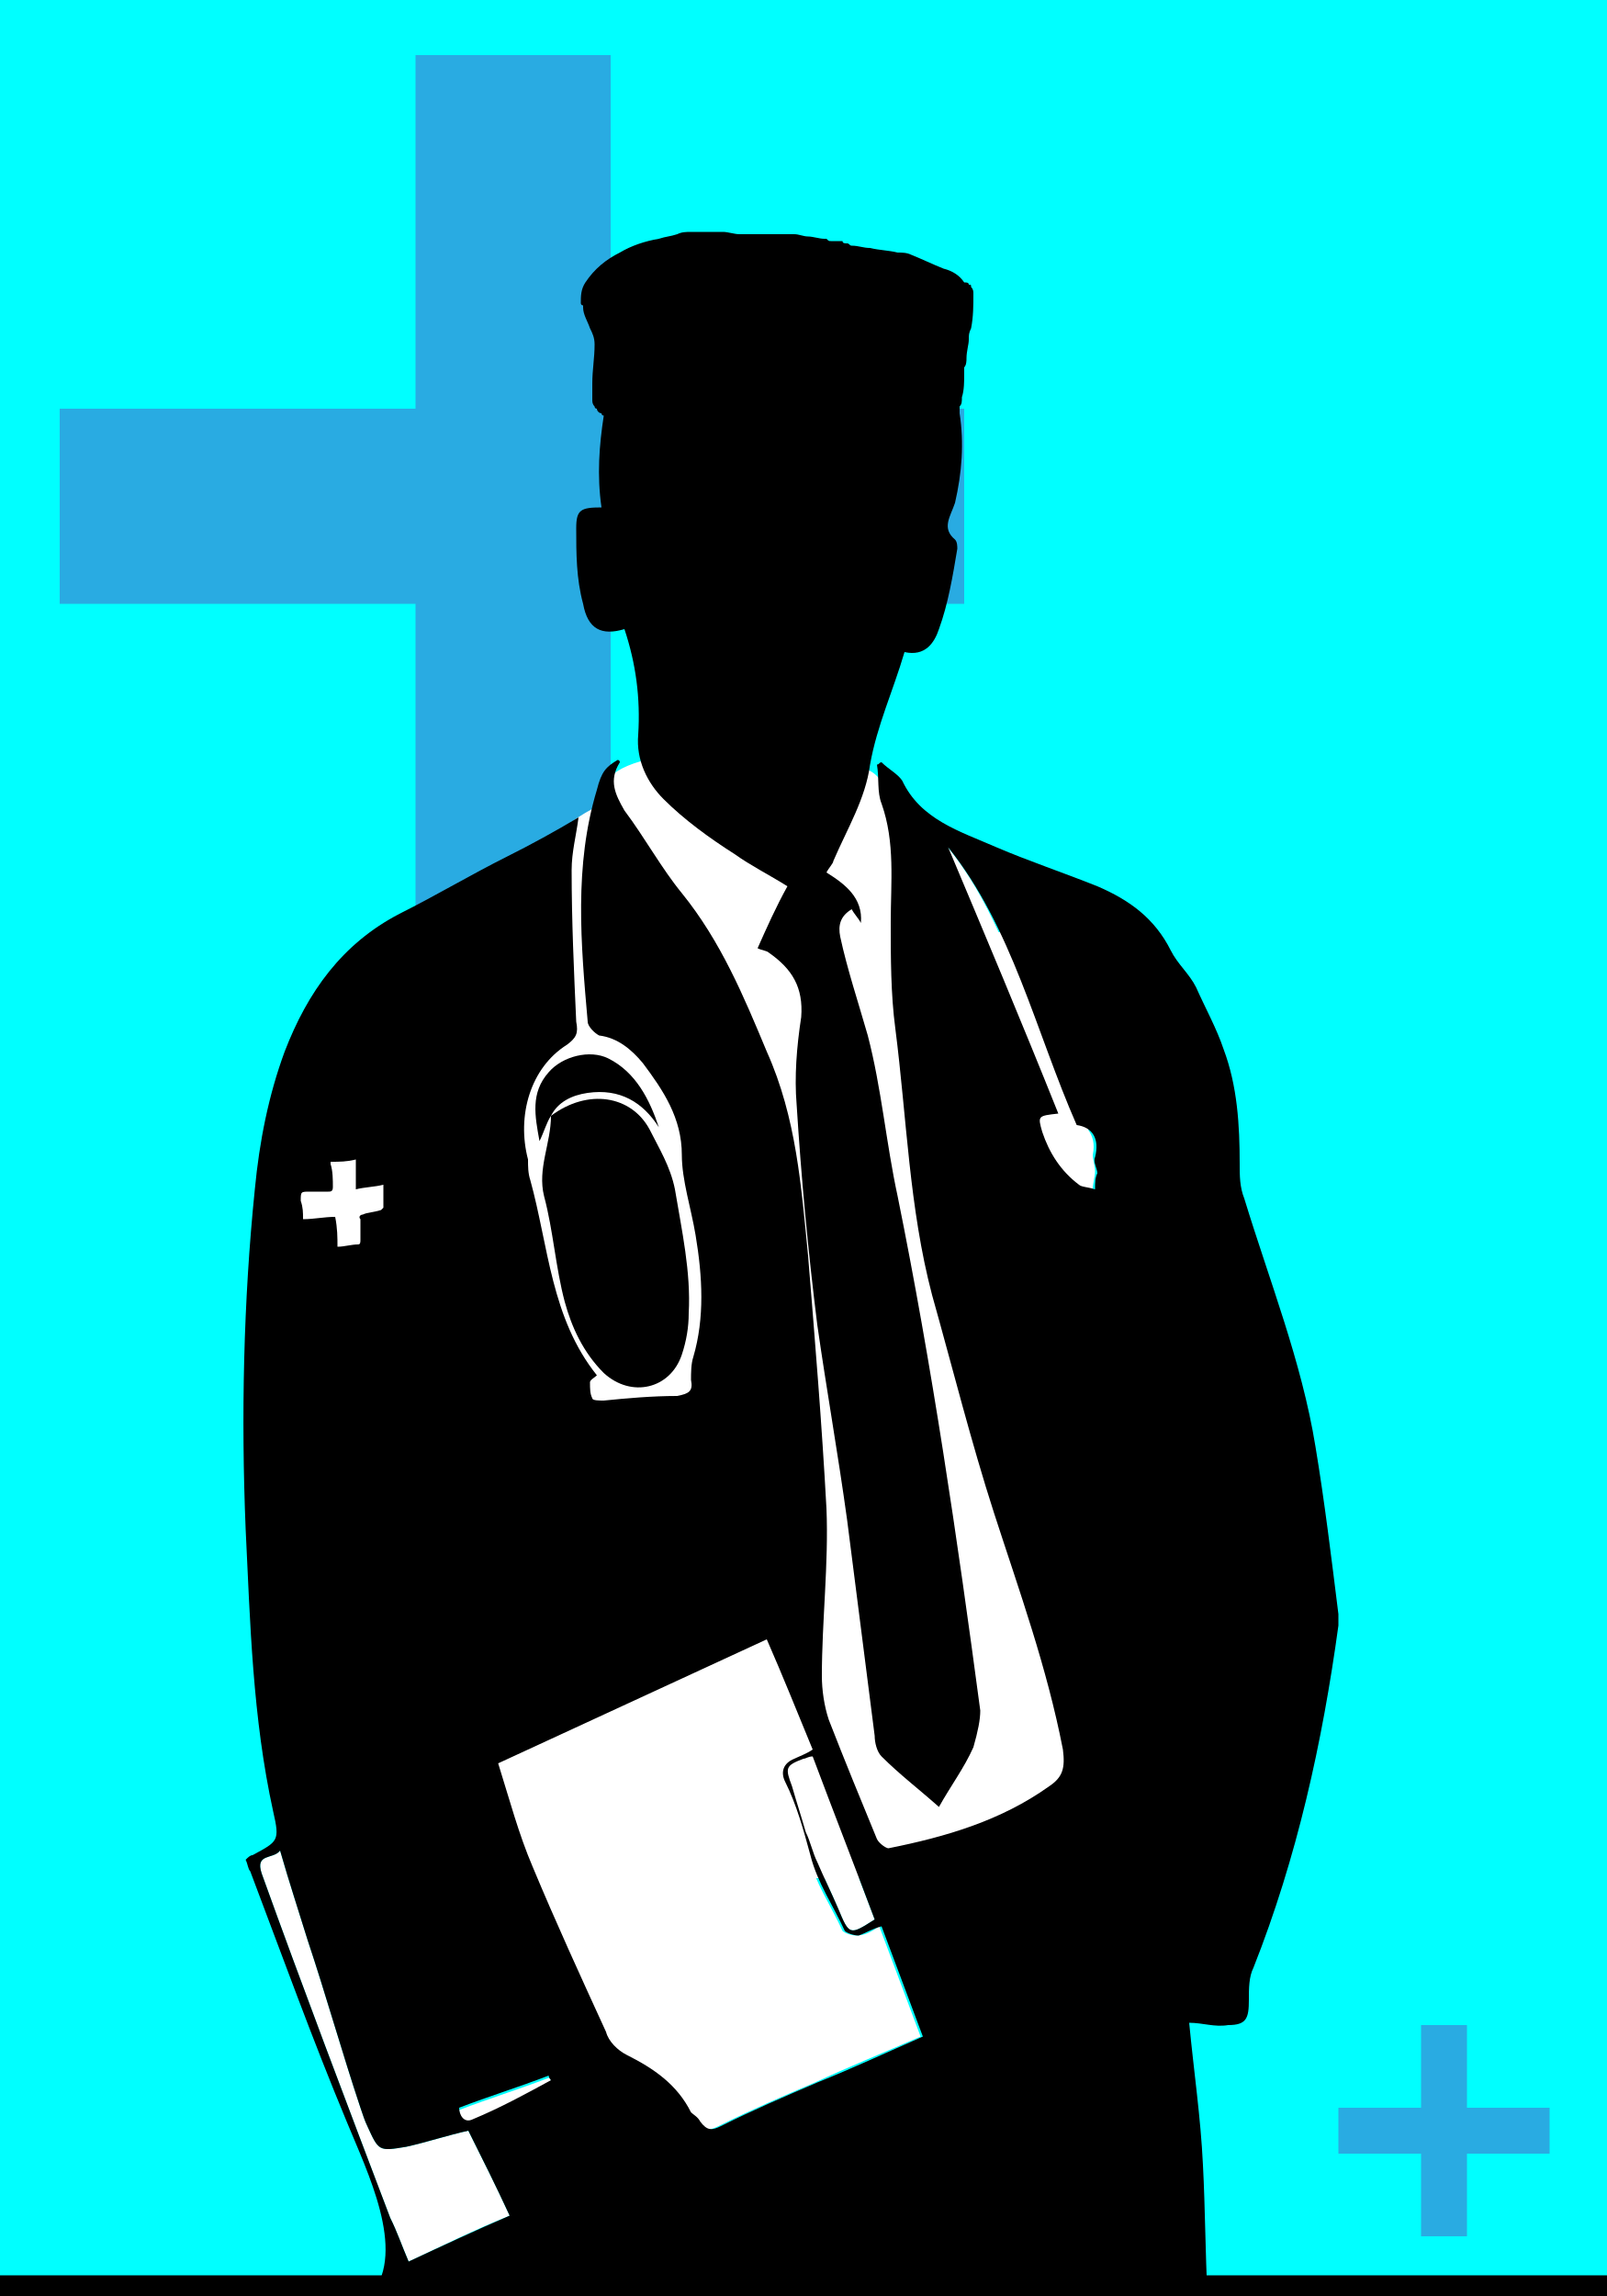
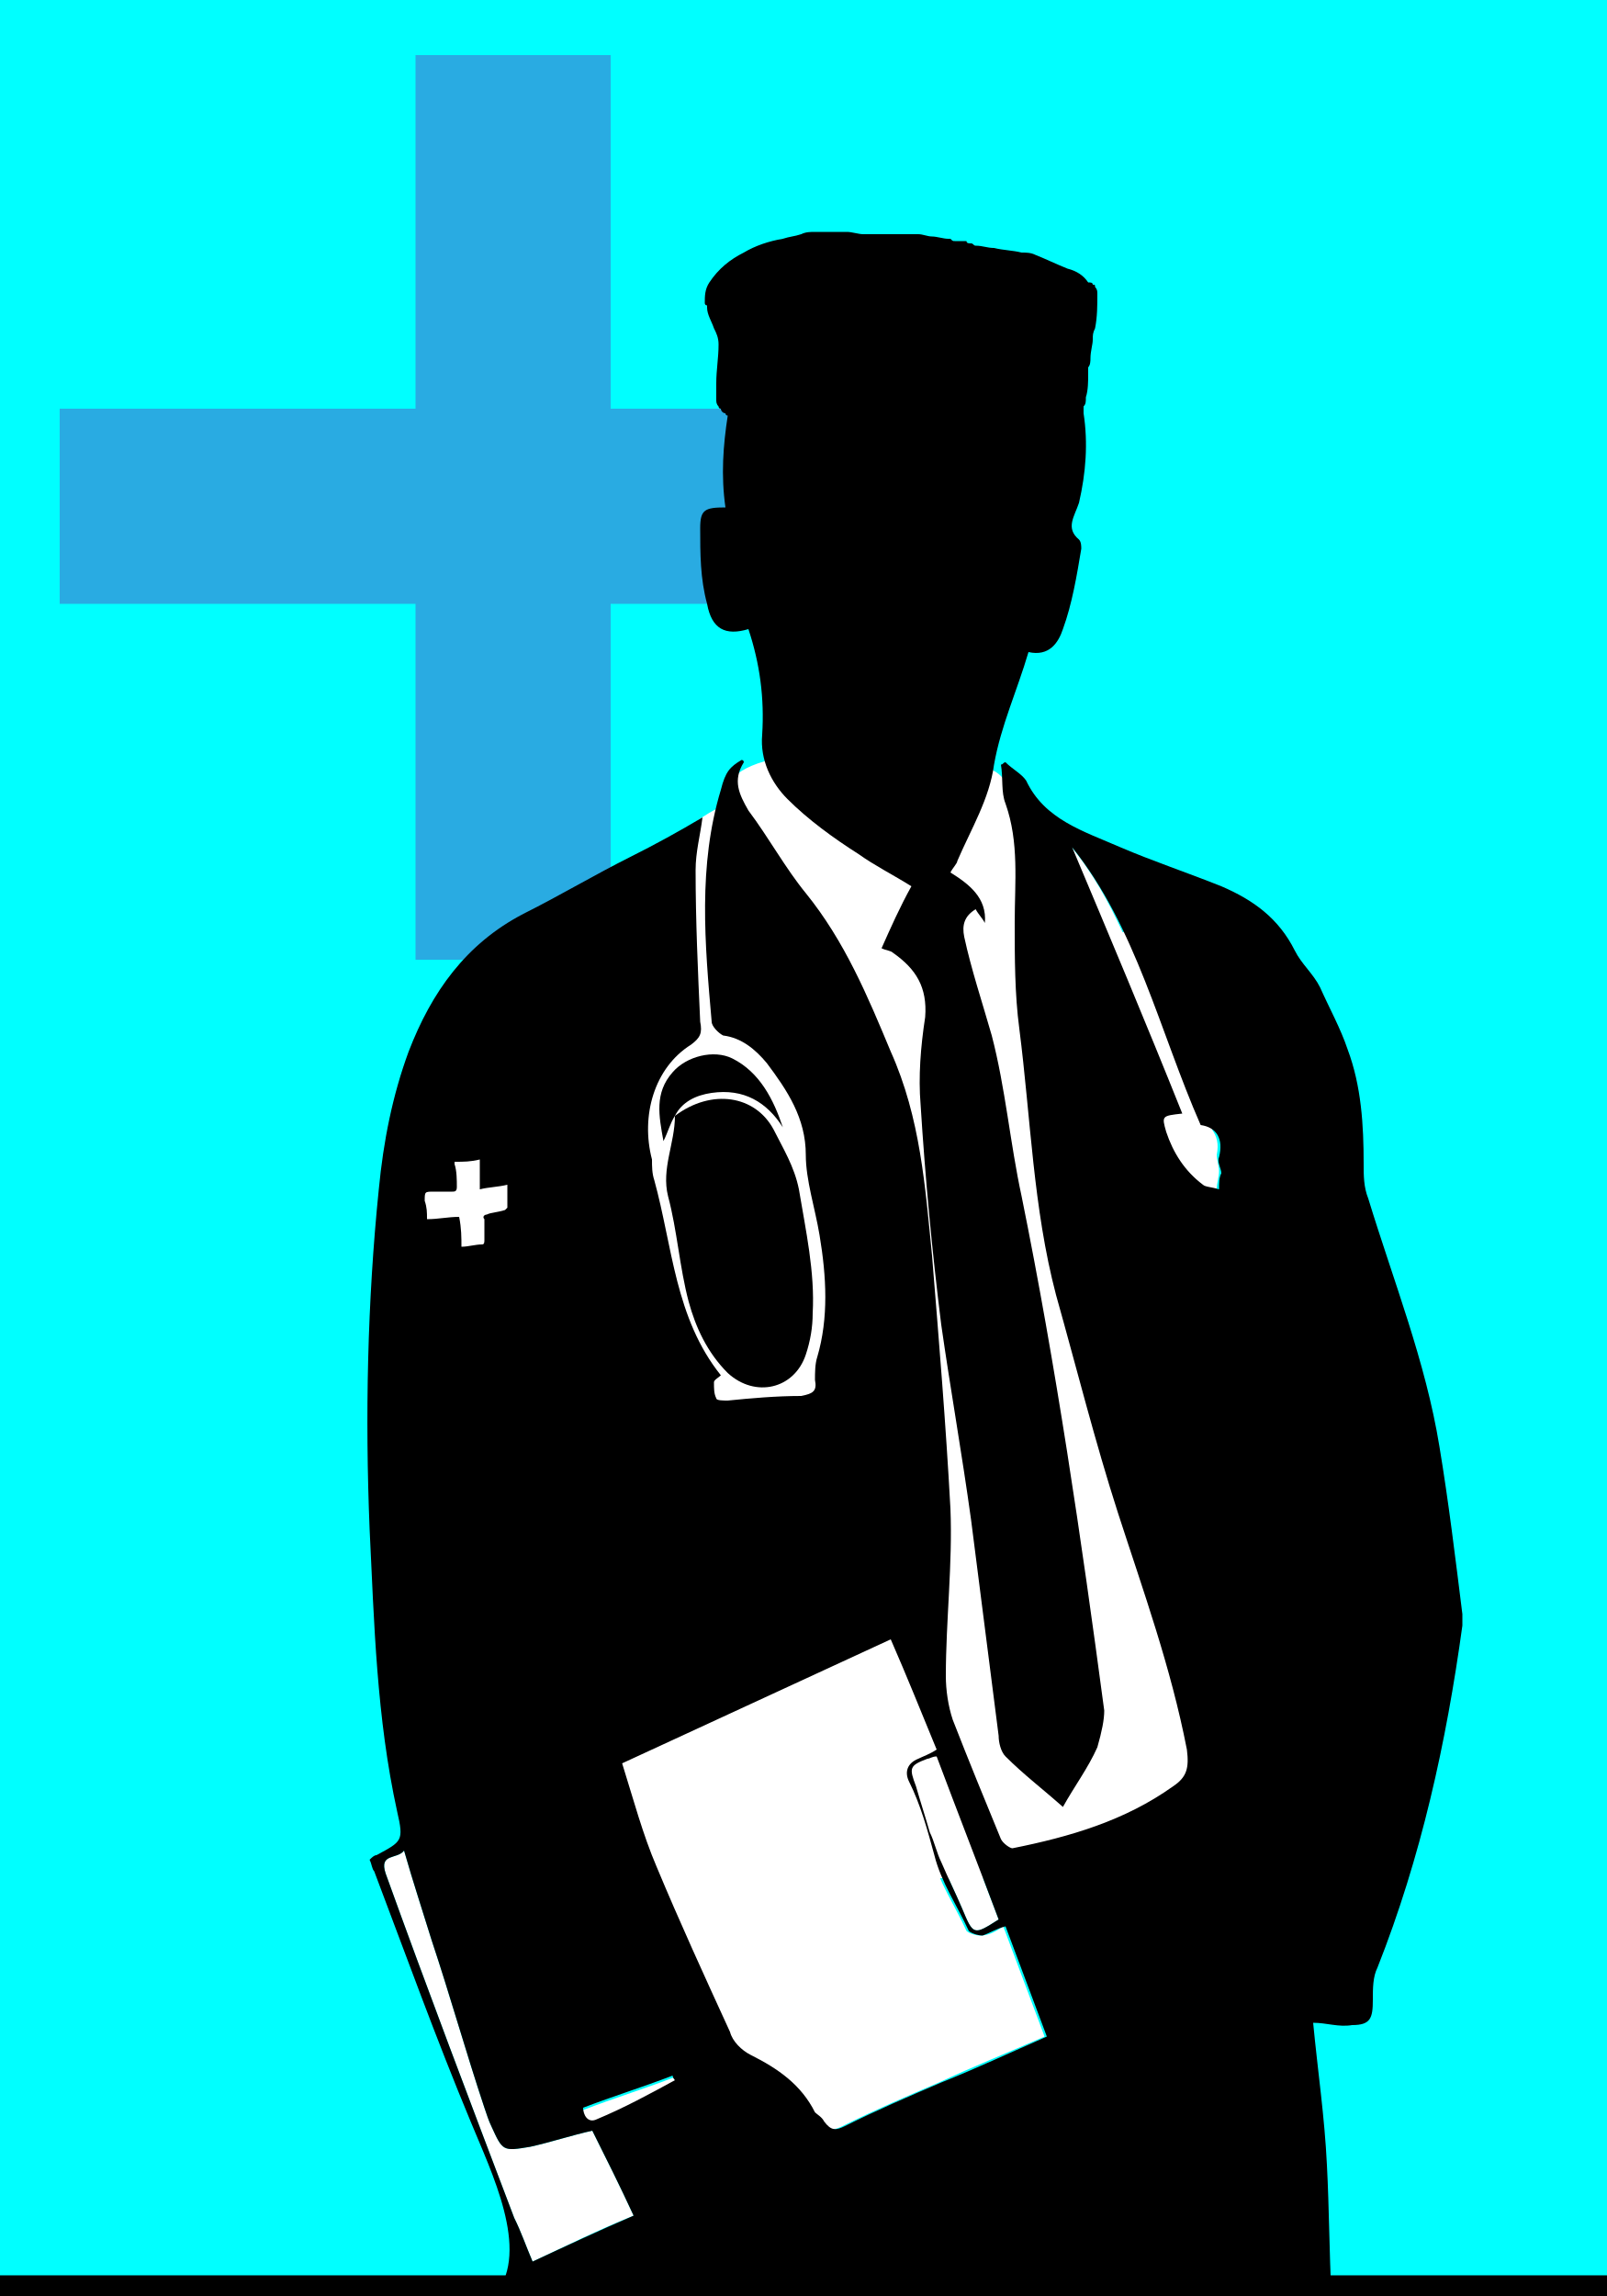
<svg xmlns="http://www.w3.org/2000/svg" version="1.1" id="Слой_1" x="0px" y="0px" viewBox="0 0 70 100" style="enable-background:new 0 0 70 100;" xml:space="preserve">
  <style type="text/css">
	.st0{fill:#00FFFF;}
	.st1{fill:#29ABE2;}
	.st2{fill:#FFFFFF;}
</style>
  <rect class="st0" width="70" height="100" />
  <g>
    <rect x="2.6" y="17.8" class="st1" width="39.4" height="8.5" />
    <rect x="18.1" y="2.4" class="st1" width="8.5" height="39.4" />
  </g>
  <g>
-     <path class="st2" d="M38.3,83.9c0.6,1.6,1.2,3.2,1.8,4.8c-1.6,0.7-3.1,1.3-4.6,2c-1.4,0.6-2.8,1.2-4.2,1.9   c-0.4,0.2-0.6,0.2-0.9-0.2c-0.1-0.2-0.3-0.3-0.4-0.4c-0.6-1.2-1.6-1.9-2.8-2.5c-0.4-0.2-0.8-0.6-0.9-1c-1.1-2.4-2.2-4.8-3.2-7.2   c-0.6-1.4-1-2.9-1.5-4.5c3.9-1.8,7.8-3.6,11.7-5.4c0.7,1.6,1.3,3.1,2,4.8c-0.3,0.2-0.6,0.3-0.8,0.4c-0.5,0.2-0.6,0.6-0.4,1   c0.5,1,0.8,2.1,1.1,3.2c0.3,1.2,1,2.2,1.5,3.3c0.1,0.1,0.4,0.2,0.6,0.2C37.7,84.3,38,84.1,38.3,83.9z" />
-     <path class="st2" d="M20.4,92.8c0.6,1.2,1.2,2.4,1.8,3.7c-1.5,0.6-2.9,1.3-4.4,2c-0.3-0.7-0.5-1.3-0.8-1.9c-1.9-5-3.8-10-5.6-15   c-0.3-0.9,0.5-0.6,0.8-1c0.4,1.4,0.8,2.6,1.2,3.9c0.8,2.4,1.5,4.9,2.3,7.3c0.1,0.3,0.2,0.6,0.3,0.8c0.5,1.1,0.5,1.1,1.7,0.9   C18.6,93.3,19.5,93,20.4,92.8z" />
-     <path class="st2" d="M47.6,50.3c0.1-0.5,0-0.8-0.2-1.1v-8.6h-3.9c-0.6-1.3-1.3-2.6-2.3-3.8c0.5,1.3,1,2.5,1.6,3.8h-1.3   c0.1-0.4,0.2-0.7,0.2-1.1c0-2-1.4-3.7-3.2-4.2c0.1-0.2,0.1-0.4,0.1-0.5c0-0.8-0.6-1.4-1.4-1.4c-0.8,0-1.4,0.6-1.4,1.4   c0,0,0,0,0,0.1c-0.7-0.3-1.5-0.5-2.4-0.7c-0.2-0.7-1.7-1.3-3.5-1.3c-2,0-3.6,0.7-3.6,1.5c0,0.2,0.1,0.3,0.2,0.5   c-1.9,0.8-3.2,2.1-3.2,3.6c0,0.8,0.4,1.6,1,2.2h-1.9v41.1h25v-30c0.1,0,0.2,0,0.2,0c0-0.3,0.1-0.5,0.1-0.8   C47.7,50.8,47.6,50.5,47.6,50.3z" />
-     <path class="st2" d="M38.1,83.6c-1.1,0.7-1.1,0.7-1.6-0.5c-0.3-0.7-0.6-1.3-0.9-2c-0.2-0.4-0.3-0.9-0.5-1.3c-0.2-0.7-0.4-1.3-0.6-2   c-0.3-0.8-0.3-0.9,0.5-1.2c0.1,0,0.2-0.1,0.4-0.1C36.3,78.9,37.2,81.2,38.1,83.6z" />
-     <path class="st2" d="M24,90.7c-1.1,0.6-2.2,1.1-3.4,1.7c-0.4,0.2-0.6-0.2-0.6-0.5c1.3-0.5,2.6-0.9,3.9-1.4C24,90.5,24,90.6,24,90.7   z" />
-     <path d="M24,48.6c1.6-1.2,3.5-0.9,4.3,0.6c0.4,0.8,0.9,1.6,1.1,2.6c0.3,1.8,0.7,3.6,0.6,5.4c0,0.6-0.1,1.2-0.3,1.8   c-0.5,1.5-2.2,1.9-3.4,0.8c-0.9-0.9-1.4-2-1.7-3.1c-0.4-1.5-0.5-3.1-0.9-4.6C23.4,50.9,24,49.8,24,48.6L24,48.6z" />
-     <path d="M24,48.6c-0.2,0.3-0.3,0.7-0.5,1.1c-0.2-1.1-0.4-2.1,0.4-3c0.6-0.7,1.8-1,2.6-0.6c1.2,0.6,1.8,1.8,2.2,3   C28,48,27,47.4,25.6,47.6C24.9,47.7,24.3,48,24,48.6L24,48.6z" />
-     <path d="M52.6,100c-0.1-1.9-0.1-3.8-0.2-5.7c-0.1-2.1-0.4-4.1-0.6-6.2c0.6,0,1.1,0.2,1.7,0.1c0.8,0,0.9-0.3,0.9-1.1   c0-0.5,0-1,0.2-1.4c1.9-4.8,3-9.8,3.7-14.9c0-0.2,0-0.3,0-0.5c-0.3-2.4-0.6-4.9-1-7.3c-0.6-3.7-2-7.2-3.1-10.8   c-0.2-0.5-0.2-1-0.2-1.5c0-1.7-0.1-3.4-0.7-5c-0.3-0.9-0.8-1.8-1.2-2.7c-0.3-0.6-0.8-1-1.1-1.6c-0.7-1.4-1.8-2.2-3.2-2.8   c-1.5-0.6-3-1.1-4.4-1.7c-1.6-0.7-3.3-1.2-4.1-2.9c-0.2-0.3-0.6-0.5-0.9-0.8c-0.1,0-0.1,0.1-0.2,0.1c0.1,0.6,0,1.2,0.2,1.7   c0.6,1.7,0.4,3.4,0.4,5.2c0,1.5,0,3.1,0.2,4.6c0.5,3.9,0.6,7.8,1.6,11.6c0.9,3.2,1.7,6.4,2.7,9.5c1.1,3.4,2.3,6.7,3,10.3   c0.1,0.8,0,1.2-0.6,1.6c-2.1,1.5-4.5,2.2-7,2.7c-0.1,0-0.4-0.2-0.5-0.4c-0.7-1.7-1.4-3.4-2.1-5.2c-0.2-0.6-0.3-1.3-0.3-1.9   c0-2.4,0.3-4.9,0.2-7.3c-0.2-3.7-0.5-7.3-0.8-11c-0.3-3-0.5-6-1.8-8.9c-1-2.4-2-4.8-3.7-6.9c-0.9-1.1-1.6-2.4-2.5-3.6   c-0.4-0.7-0.7-1.3-0.2-2.1c0,0,0-0.1-0.1-0.1c-0.5,0.3-0.7,0.5-0.9,1.3c-1,3.3-0.7,6.7-0.4,10.1c0,0.2,0.3,0.5,0.5,0.6   c0.8,0.1,1.4,0.6,1.9,1.2c0.9,1.2,1.7,2.4,1.7,4c0,1.1,0.4,2.3,0.6,3.5c0.3,1.8,0.4,3.6-0.1,5.3c-0.1,0.3-0.1,0.7-0.1,1   c0.1,0.5-0.1,0.6-0.6,0.7c-1.1,0-2.2,0.1-3.2,0.2c-0.2,0-0.5,0-0.5-0.1c-0.1-0.2-0.1-0.4-0.1-0.7c0-0.1,0.2-0.2,0.3-0.3   c-2-2.5-2.1-5.6-2.9-8.5C23,51.1,23,50.8,23,50.5c-0.5-1.9,0.1-4,1.7-5c0.4-0.3,0.5-0.5,0.4-1c-0.1-2.2-0.2-4.4-0.2-6.6   c0-0.8,0.2-1.5,0.3-2.3c-1,0.6-2.1,1.2-3.1,1.7c-1.6,0.8-3.1,1.7-4.7,2.5c-2.5,1.3-4,3.4-5,6c-0.7,1.9-1.1,3.9-1.3,6   c-0.5,4.9-0.6,9.9-0.4,14.8c0.2,4.1,0.3,8.2,1.2,12.3c0.3,1.3,0.2,1.3-0.9,1.9c-0.1,0-0.2,0.1-0.3,0.2c0.1,0.2,0.1,0.4,0.2,0.5   c1.4,3.7,2.7,7.3,4.2,10.9c0.9,2.2,2.6,5.6,1.1,7.5C16,100,47.7,99.9,52.6,100z M38.1,83.6c-1.1,0.7-1.1,0.7-1.6-0.5   c-0.3-0.7-0.6-1.3-0.9-2c-0.2-0.4-0.3-0.9-0.5-1.3c-0.2-0.7-0.4-1.3-0.6-2c-0.3-0.8-0.3-0.9,0.5-1.2c0.1,0,0.2-0.1,0.4-0.1   C36.3,78.9,37.2,81.2,38.1,83.6z M17.8,98.5c-0.3-0.7-0.5-1.3-0.8-1.9c-1.9-5-3.8-10-5.6-15c-0.3-0.9,0.5-0.6,0.8-1   c0.4,1.4,0.8,2.6,1.2,3.9c0.8,2.4,1.5,4.9,2.3,7.3c0.1,0.3,0.2,0.6,0.3,0.8c0.5,1.1,0.5,1.1,1.7,0.9c0.9-0.2,1.8-0.5,2.7-0.7   c0.6,1.2,1.2,2.4,1.8,3.7C20.8,97.1,19.3,97.8,17.8,98.5z M20.6,92.3c-0.4,0.2-0.6-0.2-0.6-0.5c1.3-0.5,2.6-0.9,3.9-1.4   c0,0.1,0.1,0.2,0.1,0.2C22.9,91.2,21.8,91.8,20.6,92.3z M35.6,90.7c-1.4,0.6-2.8,1.2-4.2,1.9c-0.4,0.2-0.6,0.2-0.9-0.2   c-0.1-0.2-0.3-0.3-0.4-0.4c-0.6-1.2-1.6-1.9-2.8-2.5c-0.4-0.2-0.8-0.6-0.9-1c-1.1-2.4-2.2-4.8-3.2-7.2c-0.6-1.4-1-2.9-1.5-4.5   c3.9-1.8,7.8-3.6,11.7-5.4c0.7,1.6,1.3,3.1,2,4.8c-0.3,0.2-0.6,0.3-0.8,0.4c-0.5,0.2-0.6,0.6-0.4,1c0.5,1,0.8,2.1,1.1,3.2   c0.3,1.2,1,2.2,1.5,3.3c0.1,0.1,0.4,0.2,0.6,0.2c0.3-0.1,0.6-0.3,1-0.4c0.6,1.6,1.2,3.2,1.8,4.8C38.6,89.4,37.1,90.1,35.6,90.7z    M47.7,51.8c-0.3-0.1-0.6-0.1-0.7-0.2c-0.8-0.6-1.3-1.4-1.6-2.3c-0.2-0.7-0.2-0.7,0.7-0.8c-1.6-4-3.2-7.8-4.8-11.6   c2.8,3.5,3.8,8,5.6,12.1c0.7,0.1,1,0.6,0.8,1.4c-0.1,0.2,0.1,0.5,0.1,0.7C47.7,51.3,47.7,51.5,47.7,51.8z" />
-     <path d="M42.7,74.5c-1-7.5-2.1-15-3.6-22.4c-0.5-2.3-0.7-4.7-1.3-7c-0.4-1.4-0.9-2.9-1.2-4.3c-0.1-0.5,0-0.9,0.5-1.2   c0.1,0.2,0.3,0.4,0.4,0.6c0.1-1.1-0.7-1.7-1.5-2.2c0.1-0.2,0.3-0.4,0.3-0.5c0.6-1.4,1.4-2.7,1.6-4.2c0.3-1.7,1-3.2,1.5-4.9   c0.9,0.2,1.3-0.4,1.5-1c0.4-1.1,0.6-2.3,0.8-3.5c0-0.1,0-0.3-0.1-0.4c-0.6-0.5-0.2-1,0-1.6c0.3-1.3,0.4-2.6,0.2-3.9   c0-0.1,0-0.1,0-0.2c0,0,0,0,0-0.1c0.1-0.1,0.1-0.2,0.1-0.4c0.1-0.3,0.1-0.7,0.1-1v-0.1v-0.1V16c0.1-0.1,0.1-0.3,0.1-0.4   c0-0.3,0.1-0.6,0.1-0.8s0-0.3,0.1-0.5c0.1-0.5,0.1-1,0.1-1.5c0-0.1,0-0.2-0.1-0.3c0-0.1,0-0.1-0.1-0.1c0-0.1-0.1-0.1-0.2-0.1   c-0.2-0.3-0.5-0.5-0.9-0.6c-0.5-0.2-0.9-0.4-1.4-0.6C39.5,11,39.3,11,39.1,11c-0.4-0.1-0.8-0.1-1.2-0.2c-0.3,0-0.5-0.1-0.8-0.1   c-0.1,0-0.1-0.1-0.2-0.1c-0.1,0-0.2,0-0.2-0.1c-0.1,0-0.1,0-0.2,0c-0.1,0-0.2,0-0.2,0h-0.1c-0.1,0-0.1,0-0.2-0.1h-0.1   c-0.2,0-0.5-0.1-0.7-0.1s-0.4-0.1-0.6-0.1c-0.3,0-0.7,0-1,0c-0.1,0-0.3,0-0.4,0c0,0-0.1,0-0.2,0c-0.3,0-0.5,0-0.8,0   c-0.2,0-0.5-0.1-0.7-0.1c-0.5,0-1,0-1.4,0c-0.2,0-0.4,0-0.6,0.1c-0.3,0.1-0.5,0.1-0.8,0.2c-0.6,0.1-1.2,0.3-1.7,0.6   c-0.6,0.3-1.1,0.7-1.5,1.3c-0.2,0.3-0.2,0.6-0.2,0.9c0,0,0,0.1,0.1,0.1l0,0l0,0l0,0c0,0,0,0,0,0.1c0,0.3,0.2,0.6,0.3,0.9   c0.1,0.2,0.2,0.4,0.2,0.7c0,0.6-0.1,1.1-0.1,1.7c0,0.2,0,0.5,0,0.7c0,0.1,0,0.2,0.1,0.3c0,0,0,0.1,0.1,0.1c0,0.1,0.1,0.2,0.2,0.2   v-0.1V18c0,0,0,0.1,0.1,0.1c-0.2,1.3-0.3,2.6-0.1,4c-0.9,0-1.1,0.1-1.1,0.9c0,1.1,0,2.2,0.3,3.3c0.2,1.1,0.8,1.4,1.8,1.1   c0.5,1.5,0.7,3,0.6,4.6c-0.1,1.1,0.4,2.1,1.1,2.8c0.9,0.9,2,1.7,3.1,2.4c0.7,0.5,1.5,0.9,2.3,1.4c-0.5,0.9-0.9,1.8-1.3,2.7   c0.2,0.1,0.4,0.1,0.5,0.2c1,0.7,1.5,1.5,1.4,2.8c-0.2,1.3-0.3,2.6-0.2,3.8c0.2,3.2,0.5,6.4,0.9,9.6c0.4,2.8,0.9,5.6,1.3,8.5   c0.4,3.1,0.8,6.3,1.2,9.4c0,0.3,0.1,0.7,0.3,0.9c0.8,0.8,1.6,1.4,2.5,2.2c0.5-0.9,1.1-1.7,1.5-2.6C42.6,75.4,42.7,74.9,42.7,74.5z    M36.2,10.6L36.2,10.6C36.2,10.5,36.1,10.5,36.2,10.6C36.1,10.5,36.2,10.5,36.2,10.6z M33.8,10.9L33.8,10.9L33.8,10.9L33.8,10.9z    M30.6,11.2L30.6,11.2C30.7,11.2,30.7,11.2,30.6,11.2C30.7,11.2,30.7,11.2,30.6,11.2z" />
-     <path class="st2" d="M14.7,54.3c0-0.4,0-0.8-0.1-1.3c-0.5,0-0.9,0.1-1.4,0.1c0-0.3,0-0.5-0.1-0.8c0-0.4,0-0.4,0.4-0.4   c0.3,0,0.5,0,0.8,0c0.1,0,0.2,0,0.2-0.2c0-0.3,0-0.7-0.1-1v-0.1c0.4,0,0.7,0,1.1-0.1c0,0.4,0,0.8,0,1.3c0.4-0.1,0.8-0.1,1.2-0.2   c0,0.3,0,0.7,0,1l-0.1,0.1c-0.3,0.1-0.6,0.1-0.8,0.2c-0.1,0-0.2,0.1-0.1,0.2c0,0.3,0,0.6,0,0.9c0,0.1,0,0.2-0.1,0.2   C15.3,54.2,15,54.3,14.7,54.3z" />
-   </g>
-   <g>
-     <rect x="58.3" y="91.8" class="st1" width="9.2" height="2" />
-     <rect x="61.9" y="88.2" class="st1" width="2" height="9.2" />
+     <path class="st2" d="M43.7,83.9c0.6,1.6,1.2,3.2,1.8,4.8c-1.6,0.7-3.1,1.3-4.6,2c-1.4,0.6-2.8,1.2-4.2,1.9   c-0.4,0.2-0.6,0.2-0.9-0.2c-0.1-0.2-0.3-0.3-0.4-0.4c-0.6-1.2-1.6-1.9-2.8-2.5c-0.4-0.2-0.8-0.6-0.9-1c-1.1-2.4-2.2-4.8-3.2-7.2   c-0.6-1.4-1-2.9-1.5-4.5c3.9-1.8,7.8-3.6,11.7-5.4c0.7,1.6,1.3,3.1,2,4.8c-0.3,0.2-0.6,0.3-0.8,0.4c-0.5,0.2-0.6,0.6-0.4,1   c0.5,1,0.8,2.1,1.1,3.2c0.3,1.2,1,2.2,1.5,3.3c0.1,0.1,0.4,0.2,0.6,0.2C43.1,84.3,43.4,84.1,43.7,83.9z" />
+     <path class="st2" d="M25.8,92.8c0.6,1.2,1.2,2.4,1.8,3.7c-1.5,0.6-2.9,1.3-4.4,2c-0.3-0.7-0.5-1.3-0.8-1.9c-1.9-5-3.8-10-5.6-15   c-0.3-0.9,0.5-0.6,0.8-1c0.4,1.4,0.8,2.6,1.2,3.9c0.8,2.4,1.5,4.9,2.3,7.3c0.1,0.3,0.2,0.6,0.3,0.8c0.5,1.1,0.5,1.1,1.7,0.9   C24,93.3,24.9,93,25.8,92.8z" />
+     <path class="st2" d="M53,50.3c0.1-0.5,0-0.8-0.2-1.1v-8.6h-3.9c-0.6-1.3-1.3-2.6-2.3-3.8c0.5,1.3,1,2.5,1.6,3.8h-1.3   c0.1-0.4,0.2-0.7,0.2-1.1c0-2-1.4-3.7-3.2-4.2c0.1-0.2,0.1-0.4,0.1-0.5c0-0.8-0.6-1.4-1.4-1.4c-0.8,0-1.4,0.6-1.4,1.4   c0,0,0,0,0,0.1c-0.7-0.3-1.5-0.5-2.4-0.7c-0.2-0.7-1.7-1.3-3.5-1.3c-2,0-3.6,0.7-3.6,1.5c0,0.2,0.1,0.3,0.2,0.5   c-1.9,0.8-3.2,2.1-3.2,3.6c0,0.8,0.4,1.6,1,2.2h-1.9v41.1h25v-30c0.1,0,0.2,0,0.2,0c0-0.3,0.1-0.5,0.1-0.8   C53.1,50.8,53,50.5,53,50.3z" />
+     <path class="st2" d="M43.5,83.6c-1.1,0.7-1.1,0.7-1.6-0.5c-0.3-0.7-0.6-1.3-0.9-2c-0.2-0.4-0.3-0.9-0.5-1.3c-0.2-0.7-0.4-1.3-0.6-2   c-0.3-0.8-0.3-0.9,0.5-1.2c0.1,0,0.2-0.1,0.4-0.1C41.7,78.9,42.6,81.2,43.5,83.6z" />
+     <path class="st2" d="M29.4,90.7c-1.1,0.6-2.2,1.1-3.4,1.7c-0.4,0.2-0.6-0.2-0.6-0.5c1.3-0.5,2.6-0.9,3.9-1.4   C29.4,90.5,29.4,90.6,29.4,90.7z" />
+     <path d="M29.4,48.6c1.6-1.2,3.5-0.9,4.3,0.6c0.4,0.8,0.9,1.6,1.1,2.6c0.3,1.8,0.7,3.6,0.6,5.4c0,0.6-0.1,1.2-0.3,1.8   c-0.5,1.5-2.2,1.9-3.4,0.8c-0.9-0.9-1.4-2-1.7-3.1c-0.4-1.5-0.5-3.1-0.9-4.6C28.8,50.9,29.4,49.8,29.4,48.6L29.4,48.6z" />
+     <path d="M29.4,48.6c-0.2,0.3-0.3,0.7-0.5,1.1c-0.2-1.1-0.4-2.1,0.4-3c0.6-0.7,1.8-1,2.6-0.6c1.2,0.6,1.8,1.8,2.2,3   c-0.7-1.1-1.7-1.7-3.1-1.5C30.3,47.7,29.7,48,29.4,48.6L29.4,48.6z" />
+     <path d="M58,100c-0.1-1.9-0.1-3.8-0.2-5.7c-0.1-2.1-0.4-4.1-0.6-6.2c0.6,0,1.1,0.2,1.7,0.1c0.8,0,0.9-0.3,0.9-1.1   c0-0.5,0-1,0.2-1.4c1.9-4.8,3-9.8,3.7-14.9c0-0.2,0-0.3,0-0.5c-0.3-2.4-0.6-4.9-1-7.3c-0.6-3.7-2-7.2-3.1-10.8   c-0.2-0.5-0.2-1-0.2-1.5c0-1.7-0.1-3.4-0.7-5c-0.3-0.9-0.8-1.8-1.2-2.7c-0.3-0.6-0.8-1-1.1-1.6c-0.7-1.4-1.8-2.2-3.2-2.8   c-1.5-0.6-3-1.1-4.4-1.7c-1.6-0.7-3.3-1.2-4.1-2.9c-0.2-0.3-0.6-0.5-0.9-0.8c-0.1,0-0.1,0.1-0.2,0.1c0.1,0.6,0,1.2,0.2,1.7   c0.6,1.7,0.4,3.4,0.4,5.2c0,1.5,0,3.1,0.2,4.6c0.5,3.9,0.6,7.8,1.6,11.6c0.9,3.2,1.7,6.4,2.7,9.5c1.1,3.4,2.3,6.7,3,10.3   c0.1,0.8,0,1.2-0.6,1.6c-2.1,1.5-4.5,2.2-7,2.7c-0.1,0-0.4-0.2-0.5-0.4c-0.7-1.7-1.4-3.4-2.1-5.2c-0.2-0.6-0.3-1.3-0.3-1.9   c0-2.4,0.3-4.9,0.2-7.3c-0.2-3.7-0.5-7.3-0.8-11c-0.3-3-0.5-6-1.8-8.9c-1-2.4-2-4.8-3.7-6.9c-0.9-1.1-1.6-2.4-2.5-3.6   c-0.4-0.7-0.7-1.3-0.2-2.1c0,0,0-0.1-0.1-0.1c-0.5,0.3-0.7,0.5-0.9,1.3c-1,3.3-0.7,6.7-0.4,10.1c0,0.2,0.3,0.5,0.5,0.6   c0.8,0.1,1.4,0.6,1.9,1.2c0.9,1.2,1.7,2.4,1.7,4c0,1.1,0.4,2.3,0.6,3.5c0.3,1.8,0.4,3.6-0.1,5.3c-0.1,0.3-0.1,0.7-0.1,1   c0.1,0.5-0.1,0.6-0.6,0.7c-1.1,0-2.2,0.1-3.2,0.2c-0.2,0-0.5,0-0.5-0.1c-0.1-0.2-0.1-0.4-0.1-0.7c0-0.1,0.2-0.2,0.3-0.3   c-2-2.5-2.1-5.6-2.9-8.5c-0.1-0.3-0.1-0.6-0.1-0.9c-0.5-1.9,0.1-4,1.7-5c0.4-0.3,0.5-0.5,0.4-1c-0.1-2.2-0.2-4.4-0.2-6.6   c0-0.8,0.2-1.5,0.3-2.3c-1,0.6-2.1,1.2-3.1,1.7c-1.6,0.8-3.1,1.7-4.7,2.5c-2.5,1.3-4,3.4-5,6c-0.7,1.9-1.1,3.9-1.3,6   c-0.5,4.9-0.6,9.9-0.4,14.8c0.2,4.1,0.3,8.2,1.2,12.3c0.3,1.3,0.2,1.3-0.9,1.9c-0.1,0-0.2,0.1-0.3,0.2c0.1,0.2,0.1,0.4,0.2,0.5   c1.4,3.7,2.7,7.3,4.2,10.9c0.9,2.2,2.6,5.6,1.1,7.5C21.4,100,53.1,99.9,58,100z M43.5,83.6c-1.1,0.7-1.1,0.7-1.6-0.5   c-0.3-0.7-0.6-1.3-0.9-2c-0.2-0.4-0.3-0.9-0.5-1.3c-0.2-0.7-0.4-1.3-0.6-2c-0.3-0.8-0.3-0.9,0.5-1.2c0.1,0,0.2-0.1,0.4-0.1   C41.7,78.9,42.6,81.2,43.5,83.6z M23.2,98.5c-0.3-0.7-0.5-1.3-0.8-1.9c-1.9-5-3.8-10-5.6-15c-0.3-0.9,0.5-0.6,0.8-1   c0.4,1.4,0.8,2.6,1.2,3.9c0.8,2.4,1.5,4.9,2.3,7.3c0.1,0.3,0.2,0.6,0.3,0.8c0.5,1.1,0.5,1.1,1.7,0.9c0.9-0.2,1.8-0.5,2.7-0.7   c0.6,1.2,1.2,2.4,1.8,3.7C26.2,97.1,24.7,97.8,23.2,98.5z M26,92.3c-0.4,0.2-0.6-0.2-0.6-0.5c1.3-0.5,2.6-0.9,3.9-1.4   c0,0.1,0.1,0.2,0.1,0.2C28.3,91.2,27.2,91.8,26,92.3z M41,90.7c-1.4,0.6-2.8,1.2-4.2,1.9c-0.4,0.2-0.6,0.2-0.9-0.2   c-0.1-0.2-0.3-0.3-0.4-0.4c-0.6-1.2-1.6-1.9-2.8-2.5c-0.4-0.2-0.8-0.6-0.9-1c-1.1-2.4-2.2-4.8-3.2-7.2c-0.6-1.4-1-2.9-1.5-4.5   c3.9-1.8,7.8-3.6,11.7-5.4c0.7,1.6,1.3,3.1,2,4.8c-0.3,0.2-0.6,0.3-0.8,0.4c-0.5,0.2-0.6,0.6-0.4,1c0.5,1,0.8,2.1,1.1,3.2   c0.3,1.2,1,2.2,1.5,3.3c0.1,0.1,0.4,0.2,0.6,0.2c0.3-0.1,0.6-0.3,1-0.4c0.6,1.6,1.2,3.2,1.8,4.8C44,89.4,42.5,90.1,41,90.7z    M53.1,51.8c-0.3-0.1-0.6-0.1-0.7-0.2c-0.8-0.6-1.3-1.4-1.6-2.3c-0.2-0.7-0.2-0.7,0.7-0.8c-1.6-4-3.2-7.8-4.8-11.6   c2.8,3.5,3.8,8,5.6,12.1c0.7,0.1,1,0.6,0.8,1.4c-0.1,0.2,0.1,0.5,0.1,0.7C53.1,51.3,53.1,51.5,53.1,51.8z" />
+     <path d="M48.1,74.5c-1-7.5-2.1-15-3.6-22.4c-0.5-2.3-0.7-4.7-1.3-7c-0.4-1.4-0.9-2.9-1.2-4.3c-0.1-0.5,0-0.9,0.5-1.2   c0.1,0.2,0.3,0.4,0.4,0.6c0.1-1.1-0.7-1.7-1.5-2.2c0.1-0.2,0.3-0.4,0.3-0.5c0.6-1.4,1.4-2.7,1.6-4.2c0.3-1.7,1-3.2,1.5-4.9   c0.9,0.2,1.3-0.4,1.5-1c0.4-1.1,0.6-2.3,0.8-3.5c0-0.1,0-0.3-0.1-0.4c-0.6-0.5-0.2-1,0-1.6c0.3-1.3,0.4-2.6,0.2-3.9   c0-0.1,0-0.1,0-0.2c0,0,0,0,0-0.1c0.1-0.1,0.1-0.2,0.1-0.4c0.1-0.3,0.1-0.7,0.1-1v-0.1v-0.1V16c0.1-0.1,0.1-0.3,0.1-0.4   c0-0.3,0.1-0.6,0.1-0.8s0-0.3,0.1-0.5c0.1-0.5,0.1-1,0.1-1.5c0-0.1,0-0.2-0.1-0.3c0-0.1,0-0.1-0.1-0.1c0-0.1-0.1-0.1-0.2-0.1   c-0.2-0.3-0.5-0.5-0.9-0.6c-0.5-0.2-0.9-0.4-1.4-0.6C44.9,11,44.7,11,44.5,11c-0.4-0.1-0.8-0.1-1.2-0.2c-0.3,0-0.5-0.1-0.8-0.1   c-0.1,0-0.1-0.1-0.2-0.1c-0.1,0-0.2,0-0.2-0.1c-0.1,0-0.1,0-0.2,0c-0.1,0-0.2,0-0.2,0h-0.1c-0.1,0-0.1,0-0.2-0.1h-0.1   c-0.2,0-0.5-0.1-0.7-0.1s-0.4-0.1-0.6-0.1c-0.3,0-0.7,0-1,0c-0.1,0-0.3,0-0.4,0c0,0-0.1,0-0.2,0c-0.3,0-0.5,0-0.8,0   c-0.2,0-0.5-0.1-0.7-0.1c-0.5,0-1,0-1.4,0c-0.2,0-0.4,0-0.6,0.1c-0.3,0.1-0.5,0.1-0.8,0.2c-0.6,0.1-1.2,0.3-1.7,0.6   c-0.6,0.3-1.1,0.7-1.5,1.3c-0.2,0.3-0.2,0.6-0.2,0.9c0,0,0,0.1,0.1,0.1l0,0l0,0l0,0c0,0,0,0,0,0.1c0,0.3,0.2,0.6,0.3,0.9   c0.1,0.2,0.2,0.4,0.2,0.7c0,0.6-0.1,1.1-0.1,1.7c0,0.2,0,0.5,0,0.7c0,0.1,0,0.2,0.1,0.3c0,0,0,0.1,0.1,0.1c0,0.1,0.1,0.2,0.2,0.2   v-0.1V18c0,0,0,0.1,0.1,0.1c-0.2,1.3-0.3,2.6-0.1,4c-0.9,0-1.1,0.1-1.1,0.9c0,1.1,0,2.2,0.3,3.3c0.2,1.1,0.8,1.4,1.8,1.1   c0.5,1.5,0.7,3,0.6,4.6c-0.1,1.1,0.4,2.1,1.1,2.8c0.9,0.9,2,1.7,3.1,2.4c0.7,0.5,1.5,0.9,2.3,1.4c-0.5,0.9-0.9,1.8-1.3,2.7   c0.2,0.1,0.4,0.1,0.5,0.2c1,0.7,1.5,1.5,1.4,2.8c-0.2,1.3-0.3,2.6-0.2,3.8c0.2,3.2,0.5,6.4,0.9,9.6c0.4,2.8,0.9,5.6,1.3,8.5   c0.4,3.1,0.8,6.3,1.2,9.4c0,0.3,0.1,0.7,0.3,0.9c0.8,0.8,1.6,1.4,2.5,2.2c0.5-0.9,1.1-1.7,1.5-2.6C48,75.4,48.1,74.9,48.1,74.5z    M41.6,10.6L41.6,10.6C41.6,10.5,41.5,10.5,41.6,10.6C41.5,10.5,41.6,10.5,41.6,10.6z M39.2,10.9L39.2,10.9L39.2,10.9L39.2,10.9z    M36,11.2L36,11.2C36.1,11.2,36.1,11.2,36,11.2C36.1,11.2,36.1,11.2,36,11.2z" />
+     <path class="st2" d="M20.1,54.3c0-0.4,0-0.8-0.1-1.3c-0.5,0-0.9,0.1-1.4,0.1c0-0.3,0-0.5-0.1-0.8c0-0.4,0-0.4,0.4-0.4   c0.3,0,0.5,0,0.8,0c0.1,0,0.2,0,0.2-0.2c0-0.3,0-0.7-0.1-1v-0.1c0.4,0,0.7,0,1.1-0.1c0,0.4,0,0.8,0,1.3c0.4-0.1,0.8-0.1,1.2-0.2   c0,0.3,0,0.7,0,1L22,52.7c-0.3,0.1-0.6,0.1-0.8,0.2c-0.1,0-0.2,0.1-0.1,0.2c0,0.3,0,0.6,0,0.9c0,0.1,0,0.2-0.1,0.2   C20.7,54.2,20.4,54.3,20.1,54.3z" />
  </g>
  <rect y="99.1" width="70" height="0.9" />
</svg>
